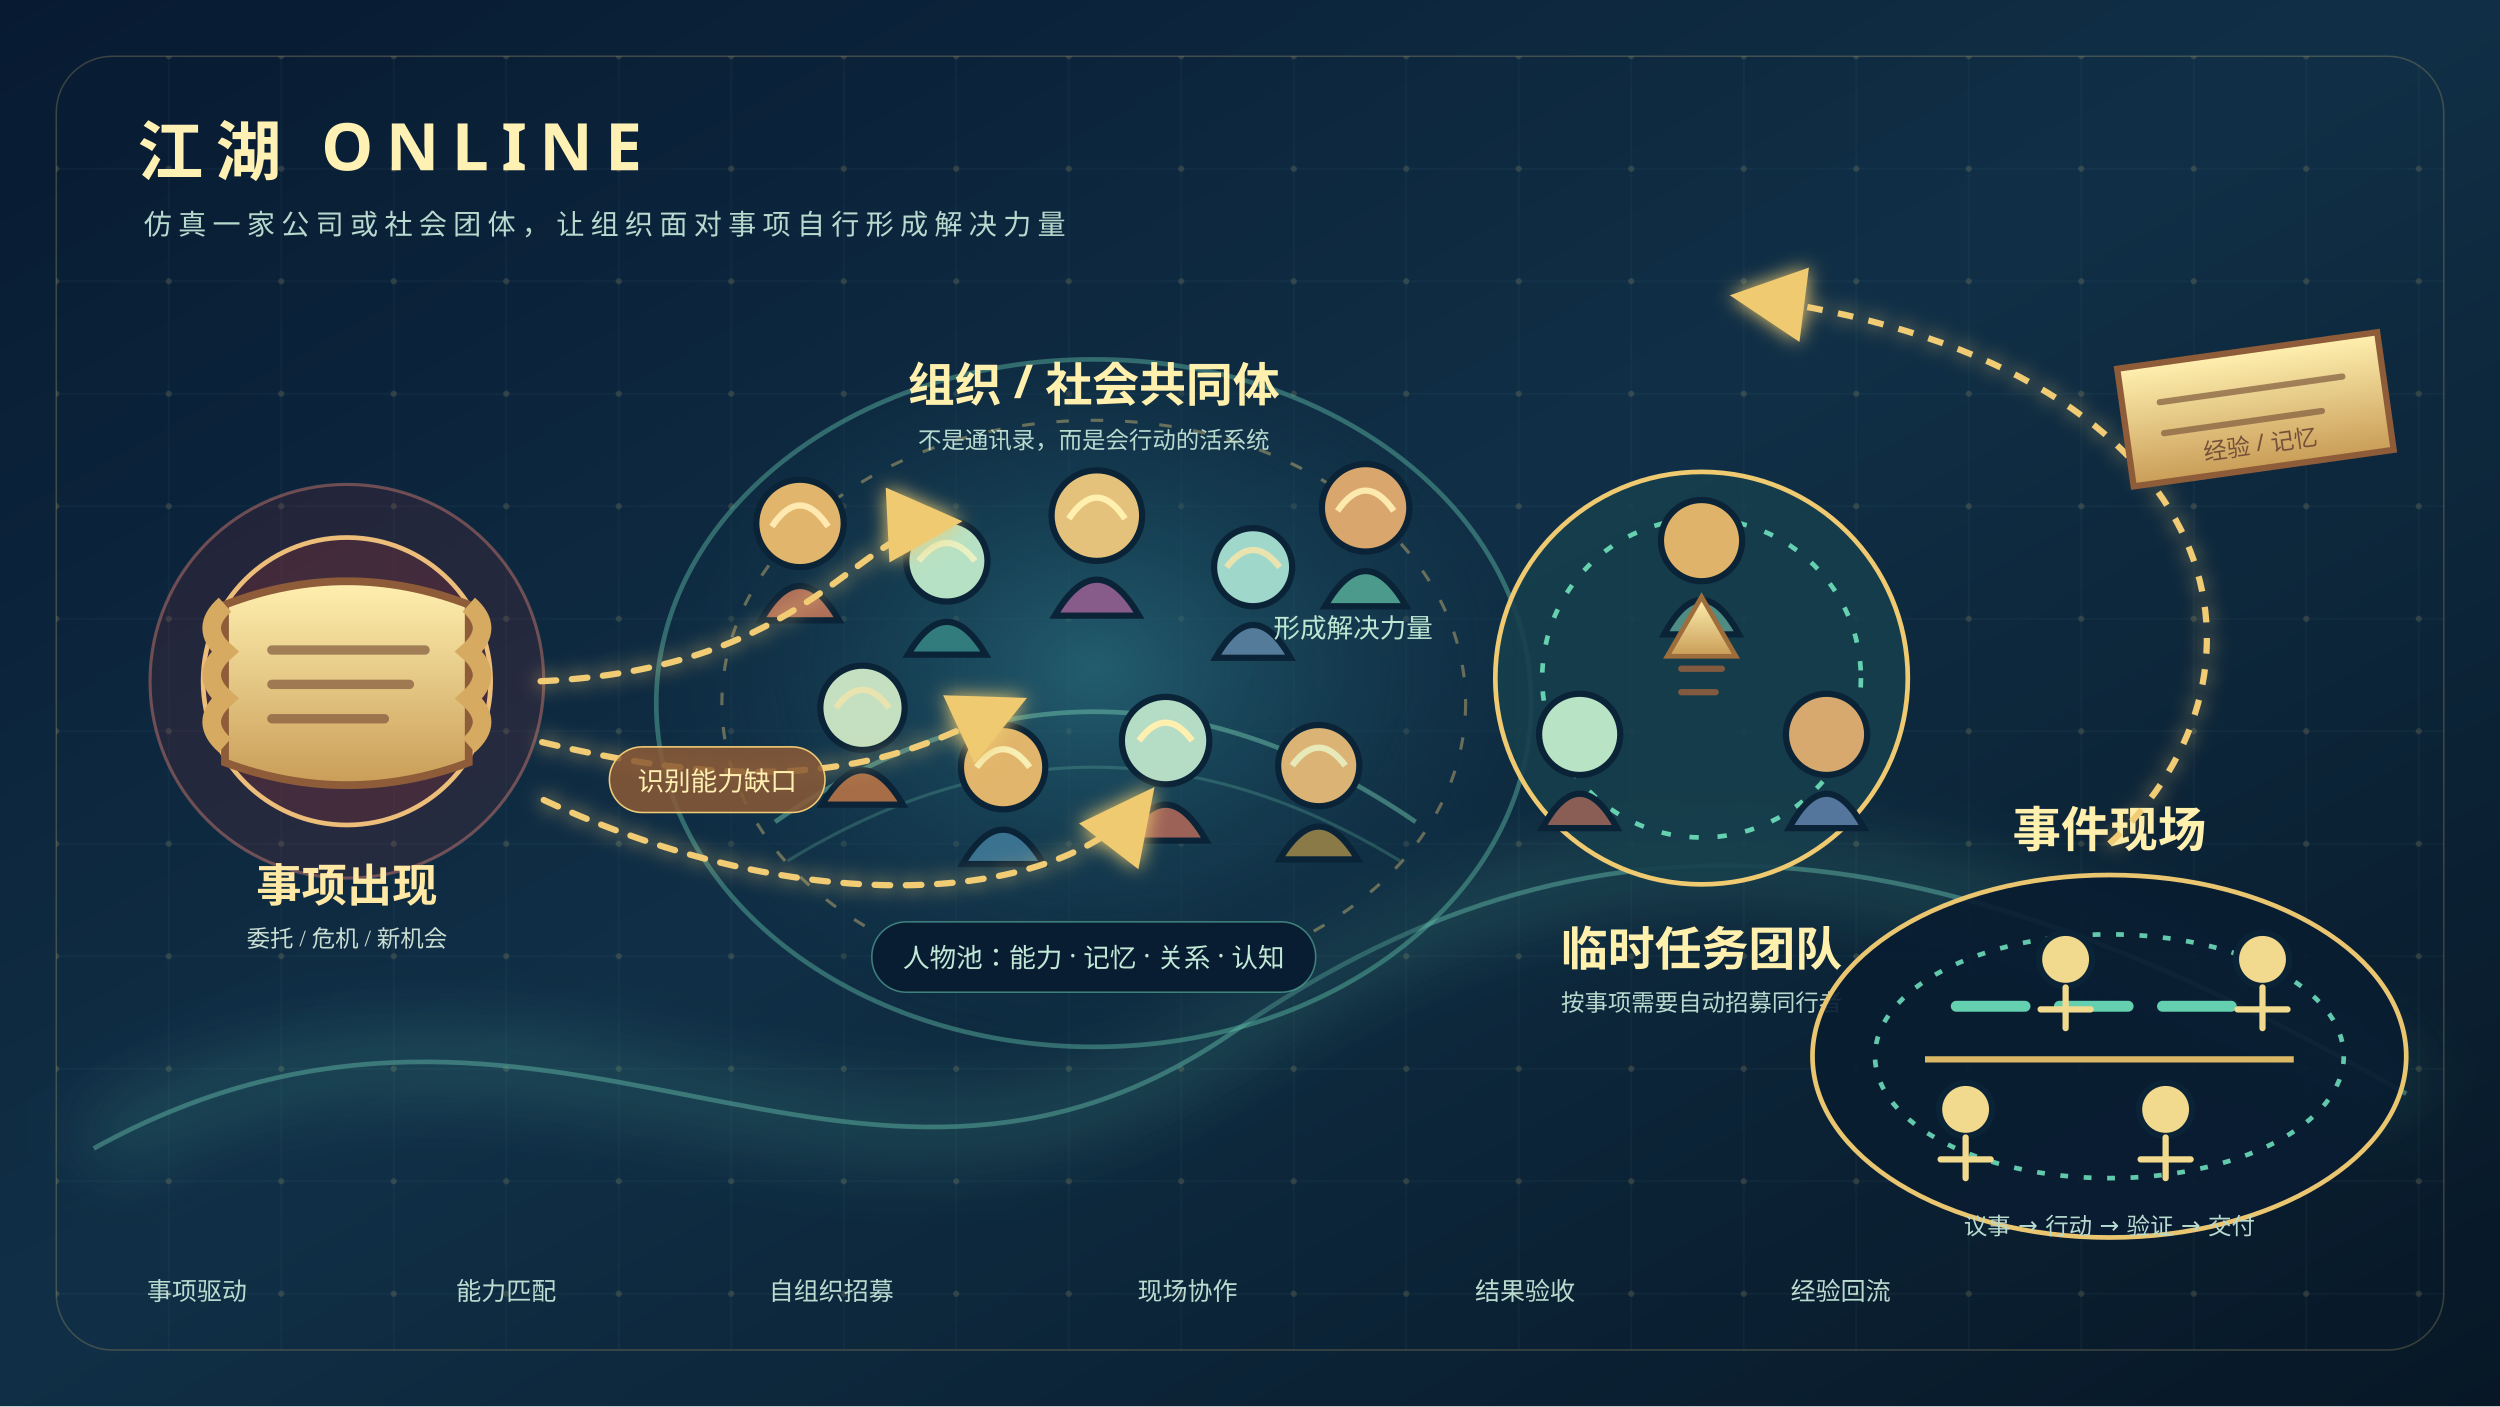
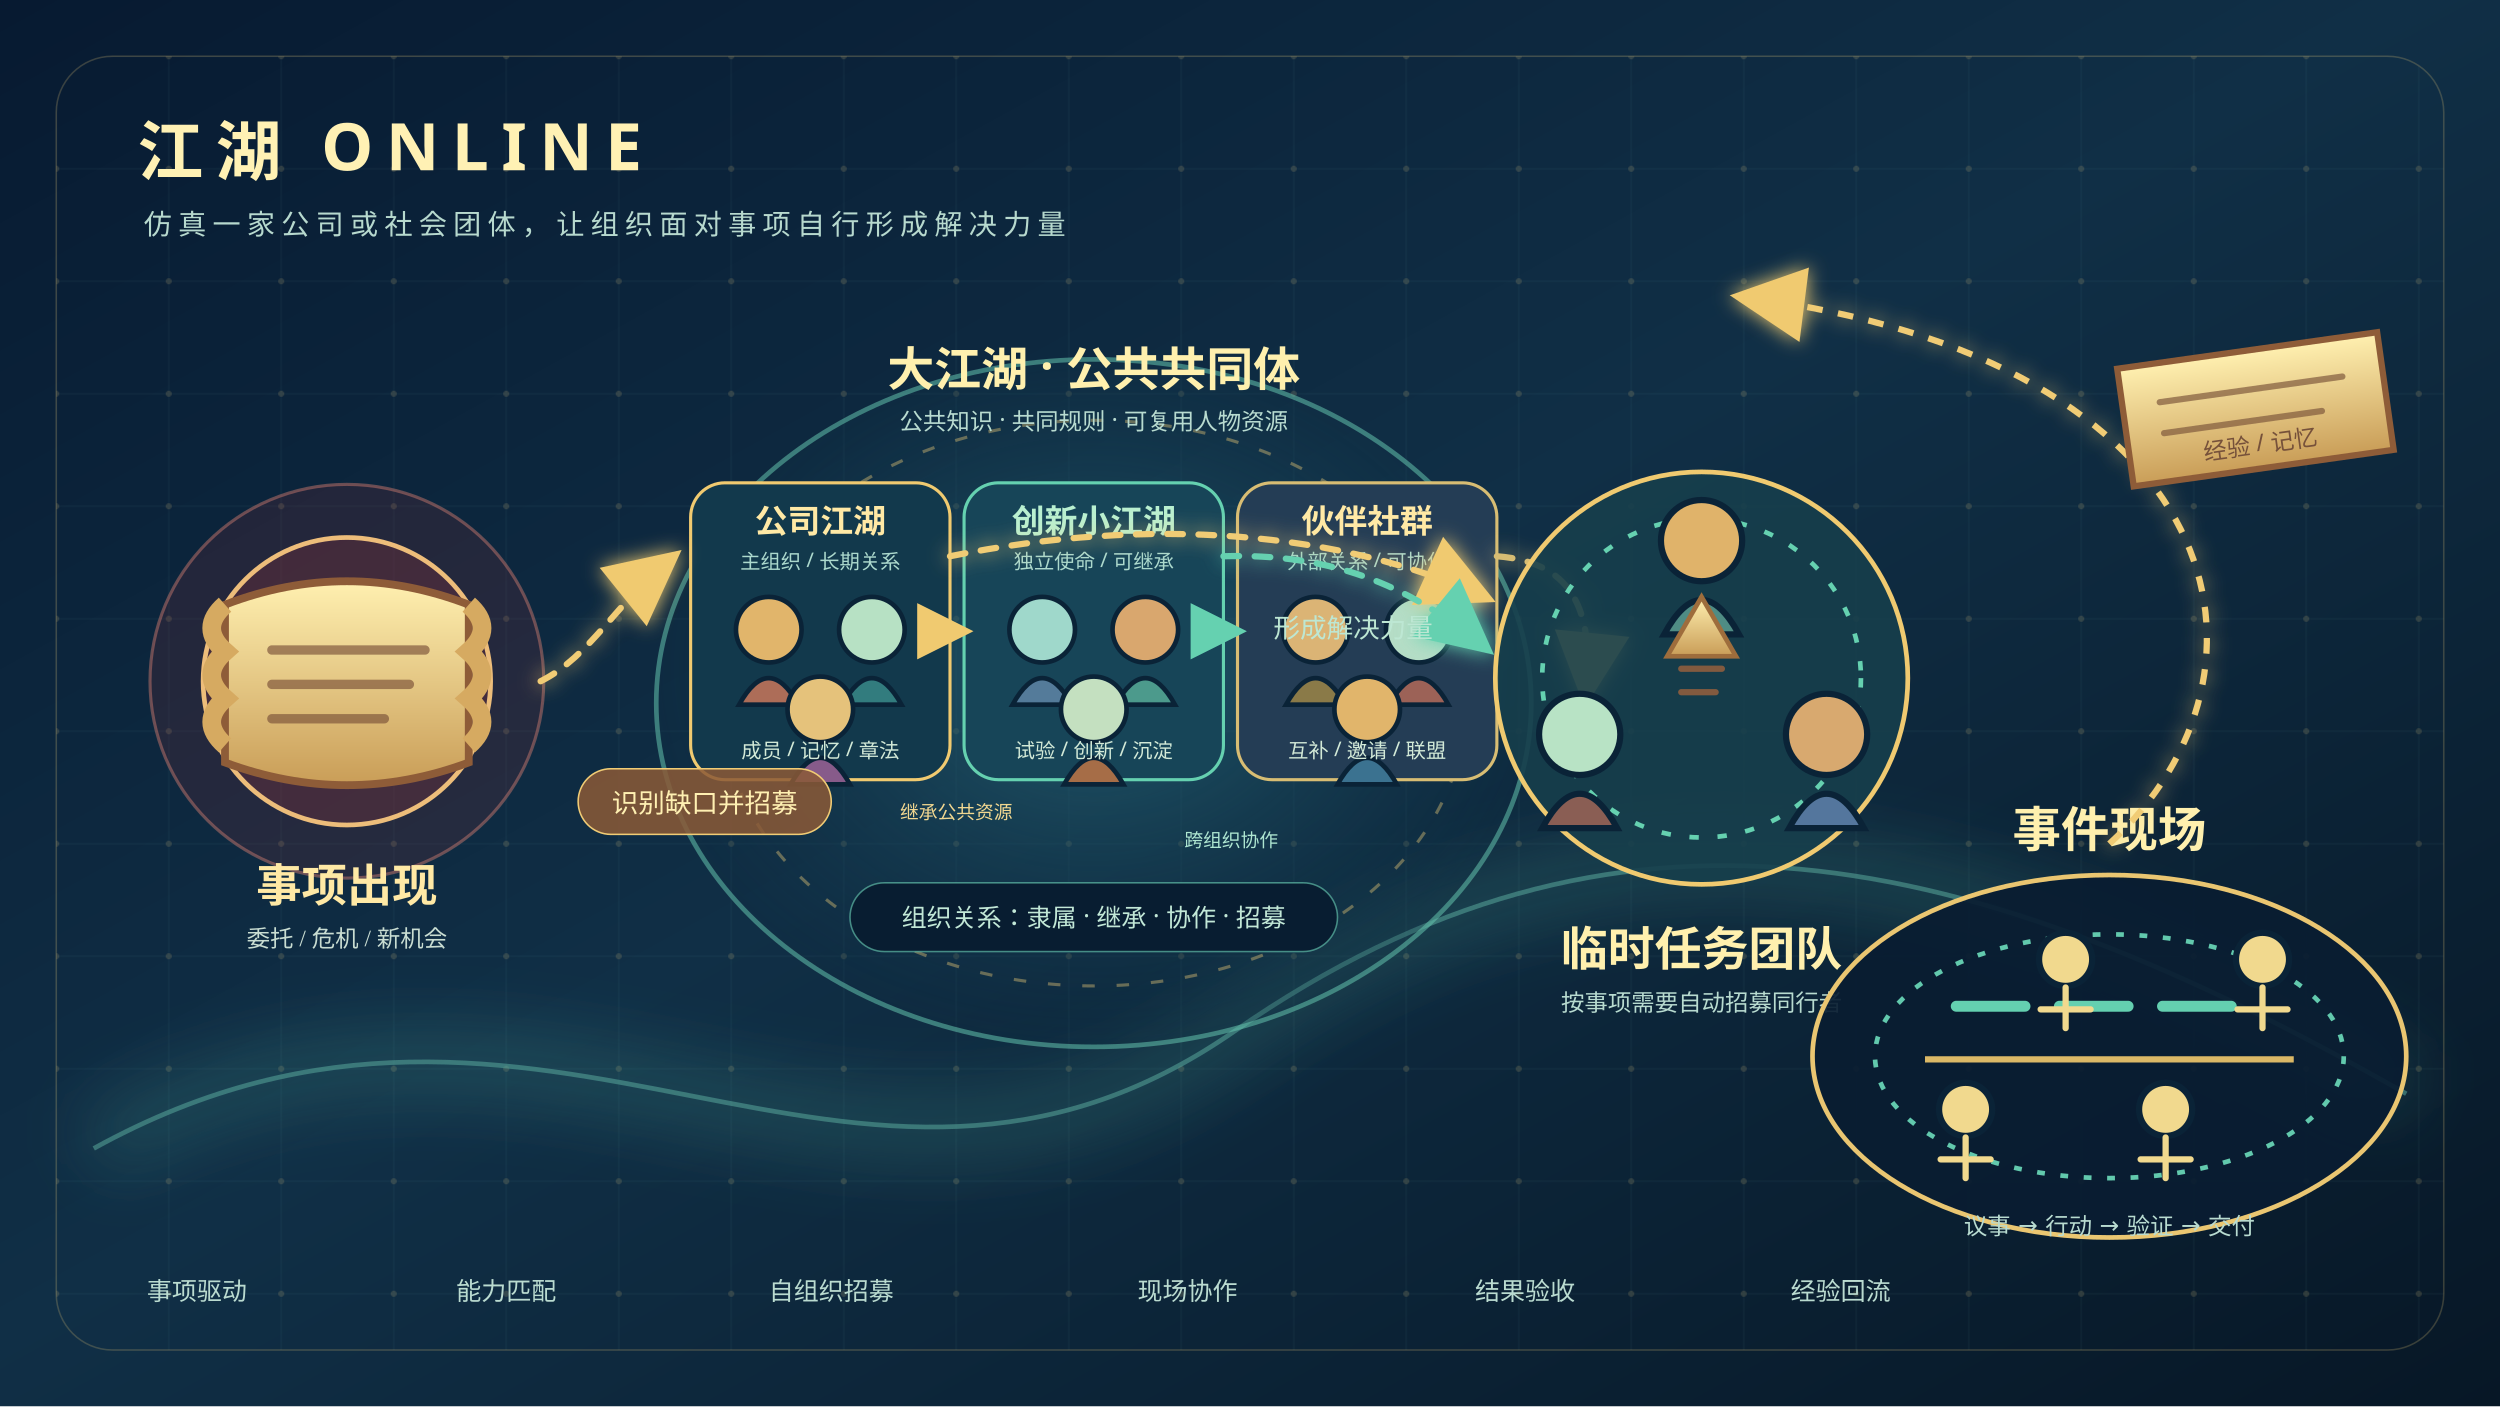
<svg xmlns="http://www.w3.org/2000/svg" width="1600" height="900" viewBox="0 0 1600 900" role="img" aria-labelledby="title desc">
  <defs>
    <linearGradient id="bg" x1="0" y1="0" x2="1" y2="1">
      <stop offset="0" stop-color="#071a31" />
      <stop offset="0.48" stop-color="#102f46" />
      <stop offset="1" stop-color="#071726" />
    </linearGradient>
    <linearGradient id="paper" x1="0" y1="0" x2="0" y2="1">
      <stop offset="0" stop-color="#fff0b0" />
      <stop offset="1" stop-color="#c99d57" />
    </linearGradient>
    <linearGradient id="jade" x1="0" y1="0" x2="1" y2="1">
      <stop offset="0" stop-color="#b0efd0" />
      <stop offset="1" stop-color="#268b83" />
    </linearGradient>
    <radialGradient id="society" cx="50%" cy="45%" r="55%">
      <stop offset="0" stop-color="#2b7180" stop-opacity="0.7" />
      <stop offset="1" stop-color="#0b263b" stop-opacity="0.2" />
    </radialGradient>
    <filter id="glow" x="-50%" y="-50%" width="200%" height="200%">
      <feGaussianBlur stdDeviation="6" result="b" />
      <feMerge>
        <feMergeNode in="b" />
        <feMergeNode in="SourceGraphic" />
      </feMerge>
    </filter>
    <filter id="soft" x="-30%" y="-30%" width="160%" height="160%">
      <feGaussianBlur stdDeviation="22" />
    </filter>
    <marker id="arrowGold" markerWidth="12" markerHeight="12" refX="10" refY="6" orient="auto">
      <path d="M0 0 L12 6 L0 12Z" fill="#f0ca70" />
    </marker>
    <marker id="arrowJade" markerWidth="12" markerHeight="12" refX="10" refY="6" orient="auto">
      <path d="M0 0 L12 6 L0 12Z" fill="#65d1b0" />
    </marker>
    <pattern id="grid" width="72" height="72" patternUnits="userSpaceOnUse">
      <path d="M0 36H72M36 0V72" stroke="#7bb2aa" stroke-opacity="0.055" />
      <circle cx="36" cy="36" r="2" fill="#e6c579" fill-opacity="0.16" />
    </pattern>
  </defs>
  <rect width="1600" height="900" fill="url(#bg)" />
  <rect x="36" y="36" width="1528" height="828" rx="36" fill="url(#grid)" stroke="#d8bb72" stroke-opacity="0.24" />
  <path d="M60 735 C350 575 545 830 790 660 S1260 540 1540 700" fill="none" stroke="#55b5a0" stroke-opacity="0.22" stroke-width="42" filter="url(#soft)" />
  <path d="M60 735 C350 575 545 830 790 660 S1260 540 1540 700" fill="none" stroke="#5aa99b" stroke-opacity="0.54" stroke-width="3" />
  <g font-family="Microsoft YaHei, PingFang SC, sans-serif">
    <text x="88" y="112" fill="#fff1b4" font-size="42" font-weight="700" letter-spacing="8">江湖 ONLINE</text>
    <text x="92" y="150" fill="#b7d9ce" font-size="18" letter-spacing="4">仿真一家公司或社会团体，让组织面对事项自行形成解决力量</text>
  </g>
  <g transform="translate(96 310)">
    <circle cx="126" cy="126" r="126" fill="#6d2b36" fill-opacity="0.24" stroke="#d87f71" stroke-opacity="0.45" stroke-width="2" />
    <circle cx="126" cy="126" r="92" fill="#7f343c" fill-opacity="0.34" stroke="#edbd7a" stroke-width="3" />
    <path d="M48 77 Q126 47 204 77 V178 Q126 207 48 178Z" fill="url(#paper)" stroke="#8e5c38" stroke-width="5" />
    <path d="M48 77 Q31 92 48 107 Q31 122 48 137 Q31 152 48 167" fill="none" stroke="#d6aa61" stroke-width="12" />
    <path d="M204 77 Q221 92 204 107 Q221 122 204 137 Q221 152 204 167" fill="none" stroke="#d6aa61" stroke-width="12" />
    <path d="M78 106 H176 M78 128 H166 M78 150 H150" stroke="#7a5038" stroke-width="6" stroke-linecap="round" opacity="0.65" />
    <g text-anchor="middle">
      <text x="126" y="267" fill="#ffe9a5" font-size="29" font-weight="700">事项出现</text>
      <text x="126" y="296" fill="#c9ddd2" font-size="15">委托 / 危机 / 新机会</text>
    </g>
  </g>
  <g transform="translate(420 205)">
-     <ellipse cx="280" cy="245" rx="280" ry="220" fill="url(#society)" stroke="#65c5ae" stroke-opacity="0.42" stroke-width="3" />
+     <ellipse cx="280" cy="245" rx="280" ry="220" fill="url(#society)" stroke="#65c5ae" stroke-opacity="0.54" stroke-width="3" />
    <ellipse cx="280" cy="245" rx="238" ry="181" fill="none" stroke="#d8bd73" stroke-opacity="0.44" stroke-width="2" stroke-dasharray="8 14" />
-     <path d="M76 321 Q280 180 486 321" fill="none" stroke="#73c8ad" stroke-opacity="0.48" stroke-width="3" />
-     <path d="M84 346 Q280 226 476 346" fill="none" stroke="#73c8ad" stroke-opacity="0.24" stroke-width="2" />
-     <g font-family="Microsoft YaHei, PingFang SC, sans-serif" text-anchor="middle">
-       <text x="280" y="52" fill="#fff0ae" font-size="30" font-weight="700">组织 / 社会共同体</text>
-       <text x="280" y="82" fill="#b8dbd0" font-size="15">不是通讯录，而是会行动的活系统</text>
-     </g>
-     <g stroke="#0a2337" stroke-width="4">
-       <g transform="translate(92 130)">
-         <circle r="28" fill="#e1b56b" />
-         <path d="M-25 62 Q0 18 25 62Z" fill="#ad6d58" />
-         <path d="M-18 2 Q0-25 18 2" fill="none" stroke="#ffe9b1" stroke-width="4" />
-       </g>
-       <g transform="translate(186 154)">
-         <circle r="26" fill="#b7e1c4" />
-         <path d="M-25 60 Q0 18 25 60Z" fill="#327c7e" />
-         <path d="M-18 0 Q0-23 18 0" fill="none" stroke="#e9f0c1" stroke-width="4" />
-       </g>
-       <g transform="translate(282 125)">
-         <circle r="29" fill="#e5c27b" />
-         <path d="M-27 64 Q0 18 27 64Z" fill="#875b8a" />
-         <path d="M-18 2 Q0-25 18 2" fill="none" stroke="#fff0b0" stroke-width="4" />
-       </g>
-       <g transform="translate(382 158)">
-         <circle r="25" fill="#9fd8cb" />
-         <path d="M-24 58 Q0 16 24 58Z" fill="#547b9a" />
-         <path d="M-17 0 Q0-22 17 0" fill="none" stroke="#e8e3af" stroke-width="4" />
-       </g>
-       <g transform="translate(454 120)">
-         <circle r="28" fill="#d9a76e" />
-         <path d="M-26 63 Q0 18 26 63Z" fill="#4c9a8c" />
-         <path d="M-18 2 Q0-24 18 2" fill="none" stroke="#fce9ad" stroke-width="4" />
-       </g>
-       <g transform="translate(132 248)">
-         <circle r="27" fill="#c4e0c0" />
-         <path d="M-26 62 Q0 18 26 62Z" fill="#a66d47" />
-         <path d="M-17 0 Q0-23 17 0" fill="none" stroke="#e8e3af" stroke-width="4" />
-       </g>
-       <g transform="translate(222 286)">
-         <circle r="27" fill="#e1b56b" />
-         <path d="M-26 62 Q0 18 26 62Z" fill="#3b7290" />
-         <path d="M-17 0 Q0-23 17 0" fill="none" stroke="#f7eeb3" stroke-width="4" />
-       </g>
-       <g transform="translate(326 269)">
-         <circle r="28" fill="#b5ddc6" />
-         <path d="M-26 64 Q0 18 26 64Z" fill="#9c6257" />
-         <path d="M-17 0 Q0-23 17 0" fill="none" stroke="#fff0b0" stroke-width="4" />
-       </g>
-       <g transform="translate(424 285)">
-         <circle r="26" fill="#dbb475" />
-         <path d="M-25 60 Q0 18 25 60Z" fill="#8a7a48" />
-         <path d="M-17 0 Q0-23 17 0" fill="none" stroke="#e7eab8" stroke-width="4" />
-       </g>
-     </g>
-     <g font-family="Microsoft YaHei, PingFang SC, sans-serif" text-anchor="middle">
-       <rect x="138" y="385" width="284" height="45" rx="22" fill="#081d31" stroke="#65c5ae" stroke-opacity="0.56" />
-       <text x="280" y="414" fill="#c2e8d7" font-size="17">人物池：能力 · 记忆 · 关系 · 认知</text>
+     <g font-family="Microsoft YaHei, PingFang SC, sans-serif" text-anchor="middle">
+       <text x="280" y="42" fill="#fff0ae" font-size="30" font-weight="700">大江湖 · 公共共同体</text>
+       <text x="280" y="70" fill="#b8dbd0" font-size="15">公共知识 · 共同规则 · 可复用人物资源</text>
+     </g>
+     <g font-family="Microsoft YaHei, PingFang SC, sans-serif" text-anchor="middle">
+       <g transform="translate(22 104)">
+         <rect width="166" height="190" rx="22" fill="#12394c" stroke="#f0ca70" stroke-width="2" />
+         <text x="83" y="32" fill="#ffe9a5" font-size="21" font-weight="700">公司江湖</text>
+         <text x="83" y="55" fill="#acd9cd" font-size="13">主组织 / 长期关系</text>
+         <g stroke="#0a2337" stroke-width="3">
+           <g transform="translate(50 94)">
+             <circle r="21" fill="#e1b56b" />
+             <path d="M-19 48 Q0 14 19 48Z" fill="#ad6d58" />
+           </g>
+           <g transform="translate(116 94)">
+             <circle r="21" fill="#b7e1c4" />
+             <path d="M-19 48 Q0 14 19 48Z" fill="#327c7e" />
+           </g>
+           <g transform="translate(83 145)">
+             <circle r="21" fill="#e5c27b" />
+             <path d="M-19 48 Q0 14 19 48Z" fill="#875b8a" />
+           </g>
+         </g>
+         <text x="83" y="176" fill="#d2e9d7" font-size="13">成员 / 记忆 / 章法</text>
+       </g>
+       <g transform="translate(197 104)">
+         <rect width="166" height="190" rx="22" fill="#174558" stroke="#65d1b0" stroke-width="2" />
+         <text x="83" y="32" fill="#b9f0d0" font-size="21" font-weight="700">创新小江湖</text>
+         <text x="83" y="55" fill="#acd9cd" font-size="13">独立使命 / 可继承</text>
+         <g stroke="#0a2337" stroke-width="3">
+           <g transform="translate(50 94)">
+             <circle r="21" fill="#9fd8cb" />
+             <path d="M-19 48 Q0 14 19 48Z" fill="#547b9a" />
+           </g>
+           <g transform="translate(116 94)">
+             <circle r="21" fill="#d9a76e" />
+             <path d="M-19 48 Q0 14 19 48Z" fill="#4c9a8c" />
+           </g>
+           <g transform="translate(83 145)">
+             <circle r="21" fill="#c4e0c0" />
+             <path d="M-19 48 Q0 14 19 48Z" fill="#a66d47" />
+           </g>
+         </g>
+         <text x="83" y="176" fill="#d2e9d7" font-size="13">试验 / 创新 / 沉淀</text>
+       </g>
+       <g transform="translate(372 104)">
+         <rect width="166" height="190" rx="22" fill="#243d55" stroke="#d8bd73" stroke-width="2" />
+         <text x="83" y="32" fill="#ffe9a5" font-size="21" font-weight="700">伙伴社群</text>
+         <text x="83" y="55" fill="#acd9cd" font-size="13">外部关系 / 可协作</text>
+         <g stroke="#0a2337" stroke-width="3">
+           <g transform="translate(50 94)">
+             <circle r="21" fill="#dbb475" />
+             <path d="M-19 48 Q0 14 19 48Z" fill="#8a7a48" />
+           </g>
+           <g transform="translate(116 94)">
+             <circle r="21" fill="#b5ddc6" />
+             <path d="M-19 48 Q0 14 19 48Z" fill="#9c6257" />
+           </g>
+           <g transform="translate(83 145)">
+             <circle r="21" fill="#e1b56b" />
+             <path d="M-19 48 Q0 14 19 48Z" fill="#3b7290" />
+           </g>
+         </g>
+         <text x="83" y="176" fill="#d2e9d7" font-size="13">互补 / 邀请 / 联盟</text>
+       </g>
+       <path d="M188 199 H197" stroke="#f0ca70" stroke-width="3" stroke-dasharray="5 5" marker-end="url(#arrowGold)" />
+       <path d="M363 199 H372" stroke="#65d1b0" stroke-width="3" stroke-dasharray="5 5" marker-end="url(#arrowJade)" />
+       <text x="192" y="319" fill="#f1d790" font-size="12">继承公共资源</text>
+       <text x="368" y="337" fill="#aee6d1" font-size="12">跨组织协作</text>
+       <rect x="124" y="360" width="312" height="44" rx="22" fill="#081d31" stroke="#65c5ae" stroke-opacity="0.65" />
+       <text x="280" y="388" fill="#c2e8d7" font-size="16">组织关系：隶属 · 继承 · 协作 · 招募</text>
    </g>
  </g>
  <g fill="none" stroke-linecap="round" filter="url(#glow)">
-     <path d="M346 436 C520 428 548 337 608 334" stroke="#f1cc75" stroke-width="4" stroke-dasharray="10 10" marker-end="url(#arrowGold)" />
-     <path d="M347 475 C530 520 598 474 650 450" stroke="#f1cc75" stroke-width="4" stroke-dasharray="10 10" marker-end="url(#arrowGold)" />
-     <path d="M348 512 C515 590 680 580 734 510" stroke="#f1cc75" stroke-width="4" stroke-dasharray="10 10" marker-end="url(#arrowGold)" />
+     <path d="M346 436 C378 420 394 386 430 357" stroke="#f1cc75" stroke-width="4" stroke-dasharray="10 10" marker-end="url(#arrowGold)" />
+     <path d="M608 356 C736 330 858 340 950 382" stroke="#f1cc75" stroke-width="4" stroke-dasharray="10 10" marker-end="url(#arrowGold)" />
+     <path d="M783 356 C850 354 900 373 950 414" stroke="#65d1b0" stroke-width="4" stroke-dasharray="10 10" marker-end="url(#arrowJade)" />
+     <path d="M958 356 C1010 360 1020 395 1015 445" stroke="#d8bd73" stroke-width="4" stroke-dasharray="10 10" marker-end="url(#arrowGold)" />
  </g>
  <g font-family="Microsoft YaHei, PingFang SC, sans-serif">
-     <rect x="390" y="478" width="138" height="42" rx="21" fill="#8b5a37" fill-opacity="0.85" stroke="#f1cc75" />
-     <text x="459" y="506" text-anchor="middle" fill="#fff0b2" font-size="17">识别能力缺口</text>
+     <rect x="370" y="492" width="162" height="42" rx="21" fill="#8b5a37" fill-opacity="0.85" stroke="#f1cc75" />
+     <text x="451" y="520" text-anchor="middle" fill="#fff0b2" font-size="17">识别缺口并招募</text>
  </g>
  <g transform="translate(925 270)">
    <circle cx="164" cy="164" r="132" fill="#173f4c" fill-opacity="0.9" stroke="#f0ca70" stroke-width="3" />
    <circle cx="164" cy="164" r="102" fill="none" stroke="#65d1b0" stroke-width="3" stroke-dasharray="6 12" />
    <g stroke="#0a2337" stroke-width="4">
      <g transform="translate(164 76)">
        <circle r="26" fill="#e0b36a" />
        <path d="M-24 60 Q0 16 24 60Z" fill="#4f8c84" />
      </g>
      <g transform="translate(86 200)">
        <circle r="26" fill="#b8e3c5" />
        <path d="M-24 60 Q0 16 24 60Z" fill="#8a5e54" />
      </g>
      <g transform="translate(244 200)">
        <circle r="26" fill="#d8a96f" />
        <path d="M-24 60 Q0 16 24 60Z" fill="#54769d" />
      </g>
    </g>
    <path d="M164 112 L142 150 H186Z" fill="url(#paper)" stroke="#9e6d3c" stroke-width="3" />
    <path d="M151 158 H177 M151 173 H173" stroke="#825a3f" stroke-width="4" stroke-linecap="round" />
    <g font-family="Microsoft YaHei, PingFang SC, sans-serif" text-anchor="middle">
      <text x="164" y="348" fill="#fff0ae" font-size="30" font-weight="700">临时任务团队</text>
      <text x="164" y="377" fill="#b8dbd0" font-size="15">按事项需要自动招募同行者</text>
    </g>
  </g>
  <path d="M800 430 C870 430 902 430 950 430" fill="none" stroke="#65d1b0" stroke-width="4" stroke-dasharray="10 9" marker-end="url(#arrowJade)" filter="url(#glow)" />
  <text x="866" y="408" text-anchor="middle" font-family="Microsoft YaHei, PingFang SC, sans-serif" fill="#bde7d3" font-size="17">形成解决力量</text>
  <g transform="translate(1180 560)">
    <ellipse cx="170" cy="116" rx="190" ry="116" fill="#091d31" fill-opacity="0.92" stroke="#eac671" stroke-width="3" />
    <ellipse cx="170" cy="116" rx="150" ry="78" fill="none" stroke="#62c9ad" stroke-width="3" stroke-dasharray="5 10" />
    <path d="M52 118 H288" stroke="#dbb866" stroke-width="4" />
    <path d="M72 84 H116 M138 84 H182 M204 84 H248" stroke="#64d0b0" stroke-width="7" stroke-linecap="round" />
    <g fill="#f1d98e" stroke="#0a2337" stroke-width="4">
      <circle cx="78" cy="150" r="17" />
      <circle cx="142" cy="54" r="17" />
      <circle cx="206" cy="150" r="17" />
      <circle cx="268" cy="54" r="17" />
    </g>
    <g stroke="#f1d98e" stroke-width="4" stroke-linecap="round">
      <path d="M78 168V194M62 182H94" />
      <path d="M142 72V98M126 86H158" />
      <path d="M206 168V194M190 182H222" />
      <path d="M268 72V98M252 86H284" />
    </g>
    <g font-family="Microsoft YaHei, PingFang SC, sans-serif" text-anchor="middle">
      <text x="170" y="-18" fill="#fff0ae" font-size="31" font-weight="700">事件现场</text>
      <text x="170" y="230" fill="#b8dbd0" font-size="15">议事 → 行动 → 验证 → 交付</text>
    </g>
  </g>
  <path d="M1350 540 C1470 430 1430 230 1115 190" fill="none" stroke="#f1cc75" stroke-width="4" stroke-dasharray="10 10" marker-end="url(#arrowGold)" filter="url(#glow)" />
  <g transform="translate(1355 236) rotate(-8)">
    <path d="M0 0 H168 V76 H0Z" fill="url(#paper)" stroke="#8e5c38" stroke-width="4" />
    <path d="M24 25 H142 M24 45 H126" stroke="#7c573b" stroke-width="4" stroke-linecap="round" opacity="0.68" />
    <text x="84" y="66" text-anchor="middle" font-family="Microsoft YaHei, PingFang SC, sans-serif" font-size="15" fill="#76513a">经验 / 记忆</text>
  </g>
  <g font-family="Microsoft YaHei, PingFang SC, sans-serif" fill="#badbd0" font-size="16">
    <text x="94" y="832">事项驱动</text>
    <text x="292" y="832">能力匹配</text>
    <text x="492" y="832">自组织招募</text>
    <text x="728" y="832">现场协作</text>
    <text x="944" y="832">结果验收</text>
    <text x="1146" y="832">经验回流</text>
  </g>
</svg>
